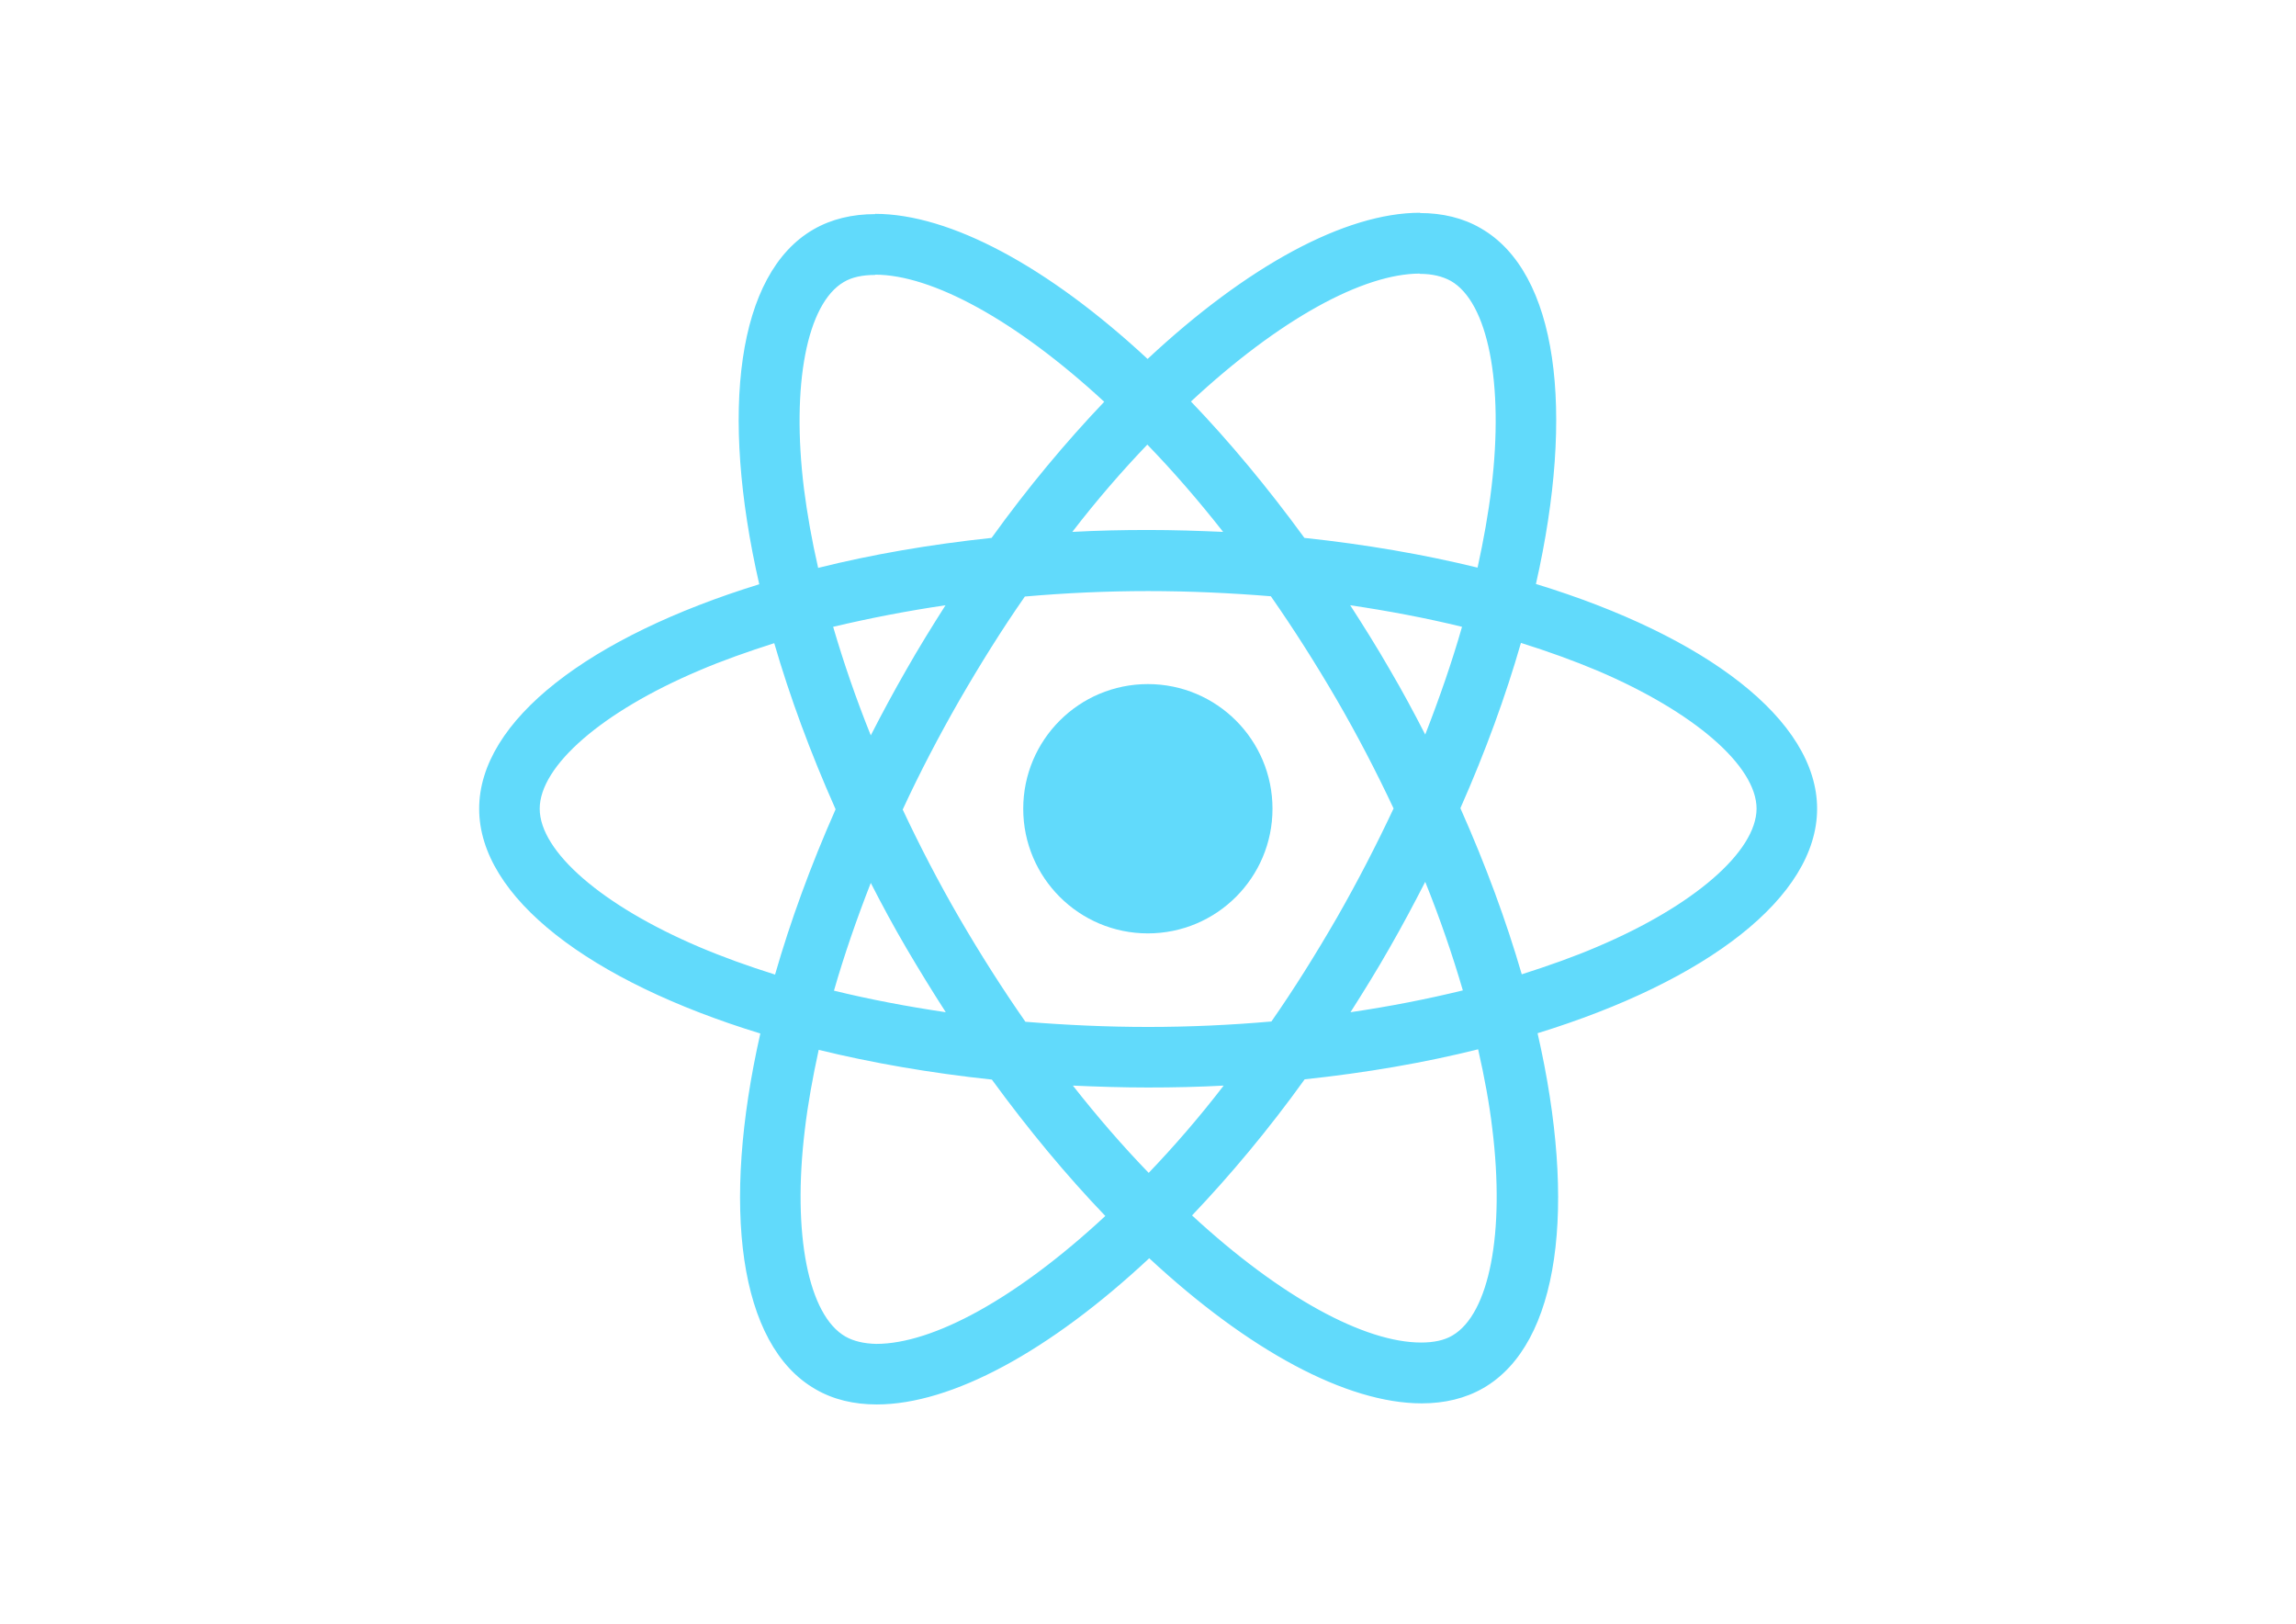
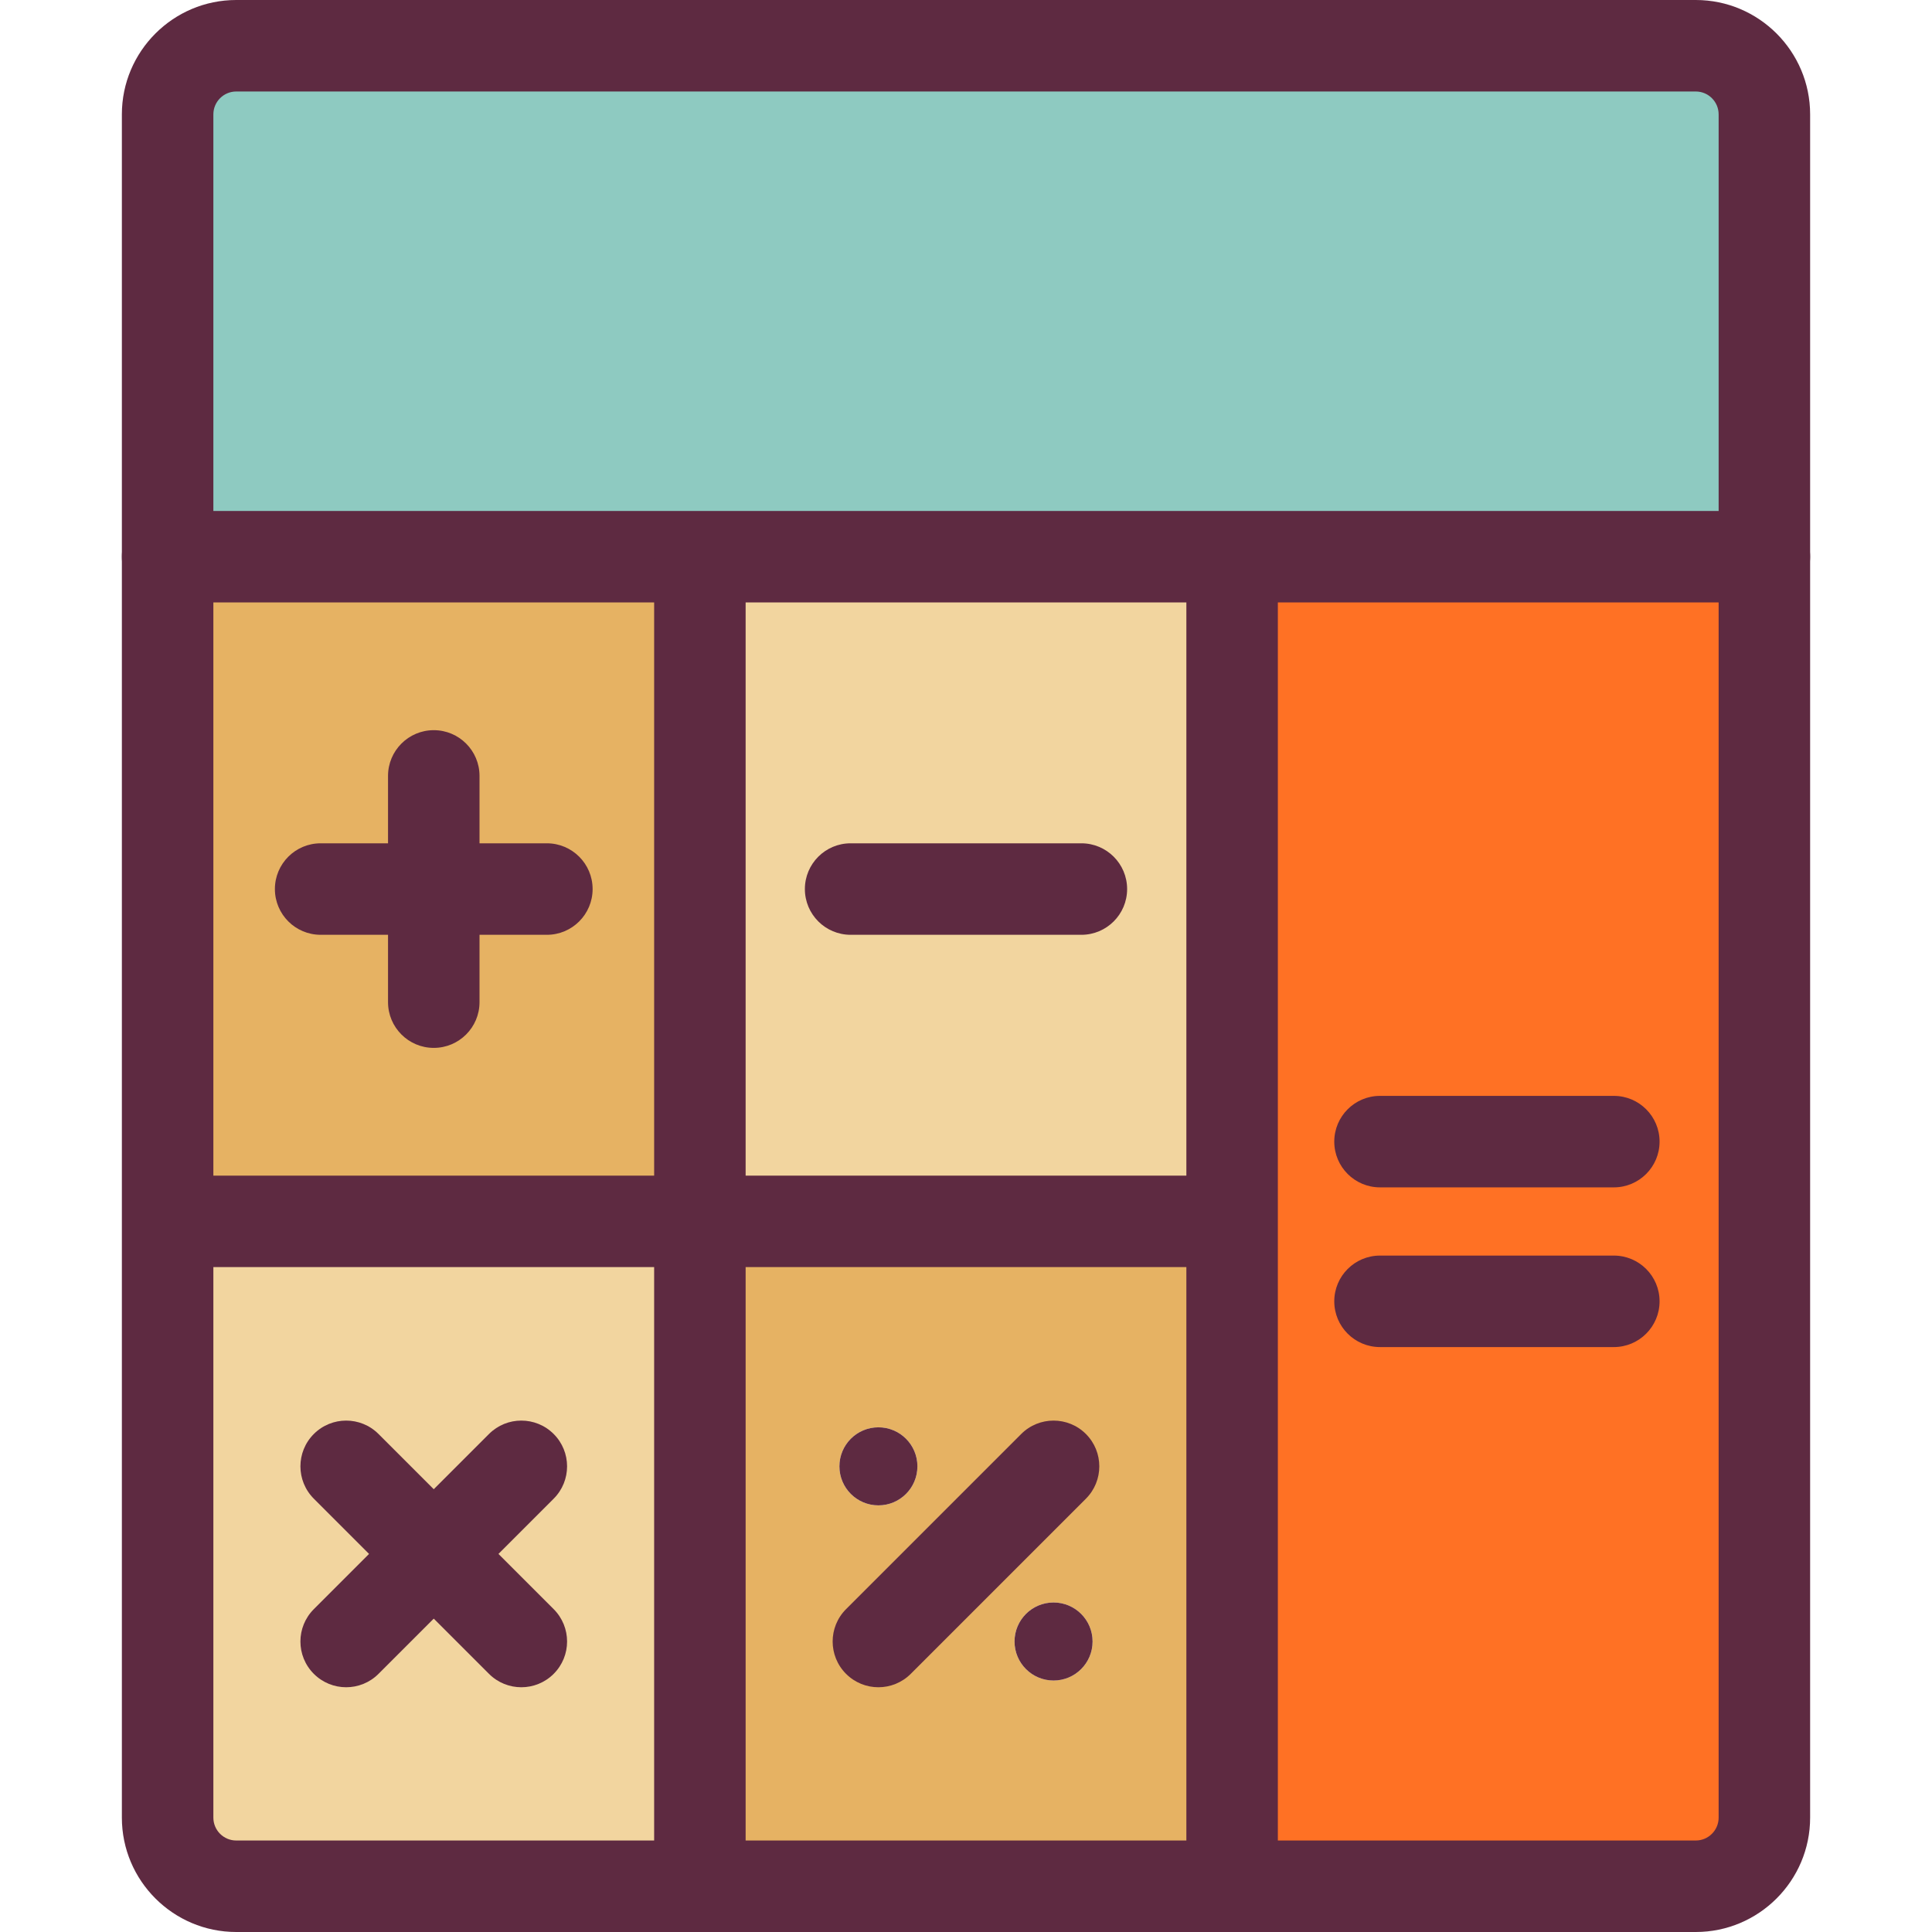
- <svg xmlns="http://www.w3.org/2000/svg" viewBox="0 0 841.9 595.3">
-   <g fill="#61DAFB">
-     <path d="M666.3 296.5c0-32.5-40.7-63.3-103.1-82.4 14.4-63.6 8-114.2-20.2-130.4-6.5-3.8-14.1-5.6-22.4-5.6v22.3c4.6 0 8.3.9 11.4 2.6 13.6 7.8 19.5 37.5 14.9 75.7-1.1 9.4-2.9 19.3-5.1 29.4-19.6-4.8-41-8.5-63.5-10.9-13.5-18.5-27.5-35.3-41.6-50 32.6-30.3 63.2-46.9 84-46.9V78c-27.5 0-63.5 19.6-99.9 53.6-36.4-33.8-72.4-53.2-99.9-53.2v22.3c20.7 0 51.4 16.5 84 46.6-14 14.7-28 31.4-41.3 49.9-22.6 2.4-44 6.1-63.6 11-2.3-10-4-19.7-5.2-29-4.7-38.2 1.1-67.9 14.6-75.8 3-1.8 6.9-2.6 11.5-2.6V78.5c-8.4 0-16 1.8-22.6 5.6-28.1 16.2-34.4 66.7-19.9 130.1-62.2 19.2-102.7 49.9-102.7 82.3 0 32.5 40.7 63.3 103.1 82.4-14.4 63.6-8 114.2 20.2 130.4 6.5 3.8 14.1 5.6 22.5 5.6 27.5 0 63.5-19.6 99.9-53.6 36.4 33.8 72.4 53.2 99.9 53.2 8.4 0 16-1.8 22.6-5.6 28.1-16.2 34.4-66.7 19.9-130.1 62-19.1 102.5-49.9 102.5-82.3zm-130.2-66.7c-3.7 12.9-8.3 26.2-13.5 39.5-4.1-8-8.4-16-13.1-24-4.6-8-9.5-15.8-14.4-23.4 14.2 2.1 27.9 4.7 41 7.9zm-45.8 106.5c-7.8 13.5-15.8 26.3-24.1 38.2-14.9 1.3-30 2-45.2 2-15.1 0-30.2-.7-45-1.9-8.3-11.9-16.4-24.6-24.2-38-7.6-13.1-14.5-26.4-20.8-39.8 6.2-13.4 13.2-26.8 20.7-39.9 7.8-13.5 15.8-26.3 24.1-38.2 14.9-1.3 30-2 45.2-2 15.1 0 30.2.7 45 1.9 8.3 11.9 16.4 24.6 24.2 38 7.6 13.1 14.5 26.4 20.8 39.8-6.3 13.4-13.2 26.8-20.7 39.9zm32.3-13c5.4 13.4 10 26.8 13.8 39.8-13.1 3.2-26.9 5.9-41.2 8 4.9-7.7 9.8-15.6 14.4-23.7 4.6-8 8.9-16.1 13-24.1zM421.2 430c-9.3-9.6-18.6-20.3-27.8-32 9 .4 18.2.7 27.5.7 9.4 0 18.7-.2 27.8-.7-9 11.7-18.3 22.4-27.5 32zm-74.4-58.9c-14.2-2.1-27.9-4.7-41-7.9 3.7-12.9 8.3-26.2 13.5-39.5 4.1 8 8.4 16 13.1 24 4.7 8 9.5 15.8 14.4 23.4zM420.7 163c9.3 9.6 18.6 20.3 27.8 32-9-.4-18.2-.7-27.5-.7-9.4 0-18.7.2-27.8.7 9-11.7 18.3-22.4 27.5-32zm-74 58.9c-4.9 7.7-9.8 15.6-14.4 23.7-4.6 8-8.9 16-13 24-5.4-13.4-10-26.8-13.8-39.8 13.1-3.1 26.9-5.8 41.2-7.9zm-90.5 125.2c-35.4-15.1-58.3-34.9-58.3-50.6 0-15.7 22.9-35.6 58.3-50.6 8.6-3.7 18-7 27.7-10.1 5.7 19.6 13.2 40 22.5 60.9-9.2 20.8-16.6 41.1-22.2 60.6-9.9-3.1-19.3-6.5-28-10.2zM310 490c-13.6-7.8-19.5-37.5-14.9-75.7 1.1-9.4 2.9-19.3 5.1-29.4 19.6 4.8 41 8.5 63.5 10.9 13.5 18.5 27.5 35.3 41.6 50-32.6 30.3-63.2 46.9-84 46.9-4.5-.1-8.3-1-11.3-2.7zm237.2-76.2c4.7 38.2-1.1 67.9-14.6 75.8-3 1.8-6.9 2.6-11.5 2.6-20.7 0-51.4-16.5-84-46.6 14-14.7 28-31.4 41.3-49.9 22.6-2.4 44-6.1 63.6-11 2.3 10.1 4.1 19.8 5.2 29.1zm38.5-66.7c-8.6 3.7-18 7-27.7 10.1-5.7-19.6-13.2-40-22.5-60.9 9.2-20.8 16.6-41.1 22.2-60.6 9.9 3.1 19.3 6.5 28.1 10.2 35.4 15.1 58.3 34.9 58.3 50.6-.1 15.7-23 35.6-58.4 50.6zM320.8 78.4z" />
-     <circle cx="420.9" cy="296.5" r="45.7" />
-     <path d="M520.5 78.1z" />
+ <svg xmlns="http://www.w3.org/2000/svg" version="1.1" id="Layer_1" viewBox="0 0 422.32 422.32" xml:space="preserve" width="512" height="512">
+   <g id="_x34_2._Calculator_1_">
+     <g id="XMLID_90_">
+       <g>
+         <g>
+           <path style="fill:#FF7124;" d="M385.68,121.69v275.63c0,8.28-6.72,15-15,15H269.33v-0.93V266.98V122.57v-0.88H385.68z" />
+         </g>
+         <g>
+           <path style="fill:#8ECAC1;" d="M385.68,25v96.69H269.33H152.99H36.64V25c0-8.28,6.72-15,15-15h319.04      C378.96,10,385.68,16.72,385.68,25z" />
+         </g>
+         <g>
+           <path style="fill:#E6B263;" d="M269.33,411.39v0.93H152.99v-0.93V266.98H268.6h0.73V411.39z M238.83,358.82      c0-4.71-3.82-8.53-8.53-8.53c-4.71,0-8.53,3.82-8.53,8.53c0,4.71,3.82,8.53,8.53,8.53      C235.01,367.35,238.83,363.53,238.83,358.82z M200.54,320.53c0-4.71-3.81-8.53-8.53-8.53c-4.71,0-8.52,3.82-8.52,8.53      c0,4.71,3.81,8.53,8.52,8.53C196.73,329.06,200.54,325.24,200.54,320.53z" />
+         </g>
+         <g>
+           <polygon style="fill:#F2D59F;" points="269.33,122.57 269.33,266.98 268.6,266.98 152.99,266.98 152.99,122.57 152.99,121.69       269.33,121.69     " />
+         </g>
+         <g>
+           <circle style="fill:#5E2A41;" cx="230.3" cy="358.82" r="8.53" />
+         </g>
+         <g>
+           <path style="fill:#5E2A41;" d="M192.01,312c4.72,0,8.53,3.82,8.53,8.53c0,4.71-3.81,8.53-8.53,8.53c-4.71,0-8.52-3.82-8.52-8.53      C183.49,315.82,187.3,312,192.01,312z" />
+         </g>
+         <g>
+           <path style="fill:#F2D59F;" d="M152.99,411.39v0.93H51.64c-8.28,0-15-6.72-15-15V266.98h0.73h115.62V411.39z" />
+         </g>
+         <g>
+           <polygon style="fill:#E6B263;" points="152.99,122.57 152.99,266.98 37.37,266.98 36.64,266.98 36.64,121.69 152.99,121.69           " />
+         </g>
+       </g>
+       <g>
+         <g>
+           <path style="fill:#5E2A41;" d="M370.68,422.32H51.64c-13.785,0-25-11.215-25-25V25c0-13.785,11.215-25,25-25h319.04      c13.785,0,25,11.215,25,25v372.32C395.68,411.105,384.465,422.32,370.68,422.32z M51.64,20c-2.757,0-5,2.243-5,5v372.32      c0,2.757,2.243,5,5,5h319.04c2.757,0,5-2.243,5-5V25c0-2.757-2.243-5-5-5H51.64z" />
+         </g>
+         <g>
+           <path style="fill:#5E2A41;" d="M385.68,131.69H36.64c-5.523,0-10-4.477-10-10c0-5.523,4.477-10,10-10h349.04      c5.523,0,10,4.477,10,10C395.68,127.213,391.203,131.69,385.68,131.69z" />
+         </g>
+         <g>
+           <path style="fill:#5E2A41;" d="M269.33,421.39c-5.523,0-10-4.477-10-10V122.57c0-5.523,4.477-10,10-10c5.523,0,10,4.477,10,10      v288.82C279.33,416.913,274.853,421.39,269.33,421.39z" />
+         </g>
+         <g>
+           <path style="fill:#5E2A41;" d="M268.6,276.98H37.37c-5.523,0-10-4.477-10-10c0-5.523,4.477-10,10-10H268.6      c5.523,0,10,4.477,10,10C278.6,272.503,274.123,276.98,268.6,276.98z" />
+         </g>
+         <g>
+           <path style="fill:#5E2A41;" d="M119.54,204.34H70.09c-5.523,0-10-4.477-10-10c0-5.523,4.477-10,10-10h49.45      c5.523,0,10,4.477,10,10C129.54,199.863,125.063,204.34,119.54,204.34z" />
+         </g>
+         <g>
+           <path style="fill:#5E2A41;" d="M94.82,229.06c-5.523,0-10-4.477-10-10v-49.45c0-5.523,4.477-10,10-10c5.523,0,10,4.477,10,10      v49.45C104.82,224.583,100.343,229.06,94.82,229.06z" />
+         </g>
+         <g>
+           <path style="fill:#5E2A41;" d="M236.38,204.34h-50.44c-5.523,0-10-4.477-10-10c0-5.523,4.477-10,10-10h50.44      c5.523,0,10,4.477,10,10C246.38,199.863,241.903,204.34,236.38,204.34z" />
+         </g>
+         <g>
+           <path style="fill:#5E2A41;" d="M113.96,368.82c-2.56,0-5.118-0.976-7.071-2.929l-38.289-38.29      c-3.905-3.905-3.906-10.237-0.001-14.142c3.905-3.905,10.237-3.906,14.142,0l38.29,38.29c3.905,3.905,3.905,10.237,0,14.142      C119.078,367.843,116.519,368.82,113.96,368.82z" />
+         </g>
+         <g>
+           <path style="fill:#5E2A41;" d="M75.67,368.82c-2.56,0-5.12-0.977-7.073-2.931c-3.904-3.906-3.903-10.238,0.003-14.142      l38.287-38.287c3.903-3.907,10.235-3.908,14.142-0.003c3.906,3.904,3.908,10.236,0.004,14.142l-38.294,38.293      C80.786,367.844,78.228,368.82,75.67,368.82z" />
+         </g>
+         <g>
+           <path style="fill:#5E2A41;" d="M192.01,368.82c-2.559,0-5.119-0.976-7.071-2.929c-3.905-3.905-3.905-10.237,0-14.142      l38.29-38.29c3.905-3.905,10.237-3.905,14.143,0c3.905,3.905,3.905,10.237,0,14.143l-38.29,38.29      C197.129,367.844,194.569,368.82,192.01,368.82z" />
+         </g>
+         <g>
+           <path style="fill:#5E2A41;" d="M352.77,259.55h-51.11c-5.523,0-10-4.477-10-10c0-5.523,4.477-10,10-10h51.11      c5.523,0,10,4.477,10,10C362.77,255.073,358.293,259.55,352.77,259.55z" />
+         </g>
+         <g>
+           <path style="fill:#5E2A41;" d="M352.77,294.46h-51.11c-5.523,0-10-4.477-10-10c0-5.523,4.477-10,10-10h51.11      c5.523,0,10,4.477,10,10C362.77,289.983,358.293,294.46,352.77,294.46z" />
+         </g>
+         <g>
+           <path style="fill:#5E2A41;" d="M152.99,421.39c-5.523,0-10-4.477-10-10V122.57c0-5.523,4.477-10,10-10c5.523,0,10,4.477,10,10      v288.82C162.99,416.913,158.513,421.39,152.99,421.39z" />
+         </g>
+       </g>
+     </g>
  </g>
</svg>
